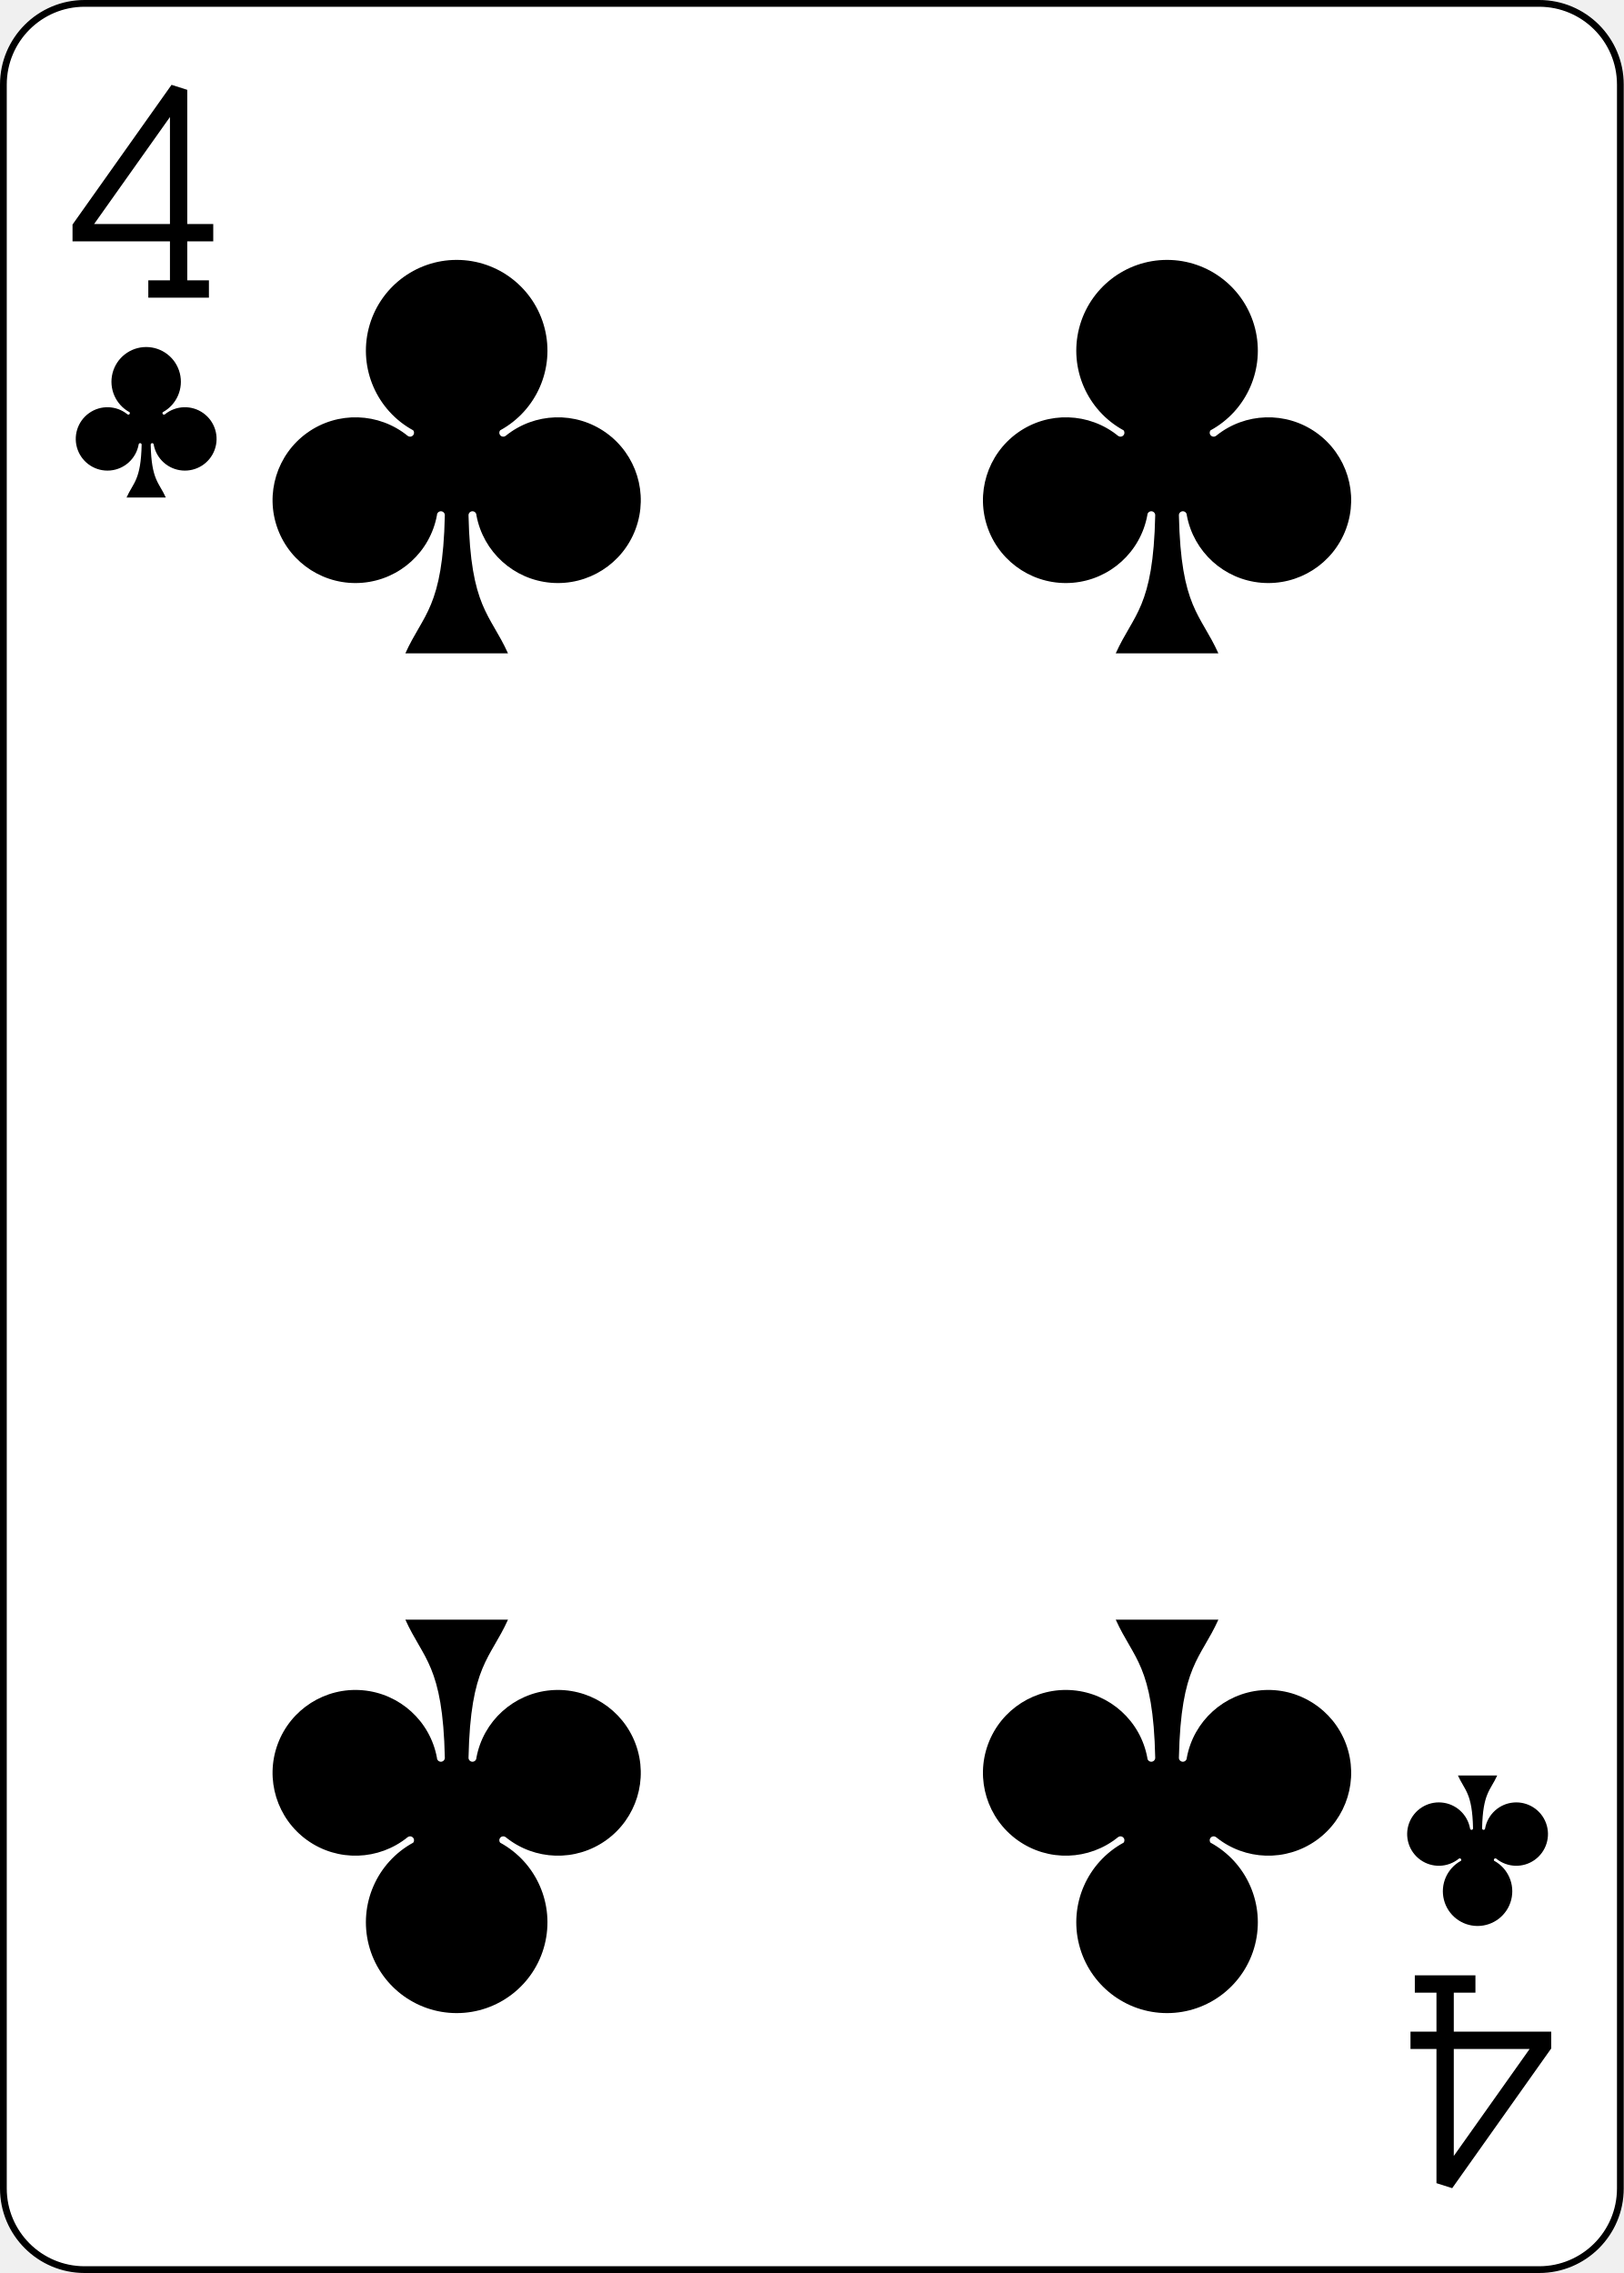
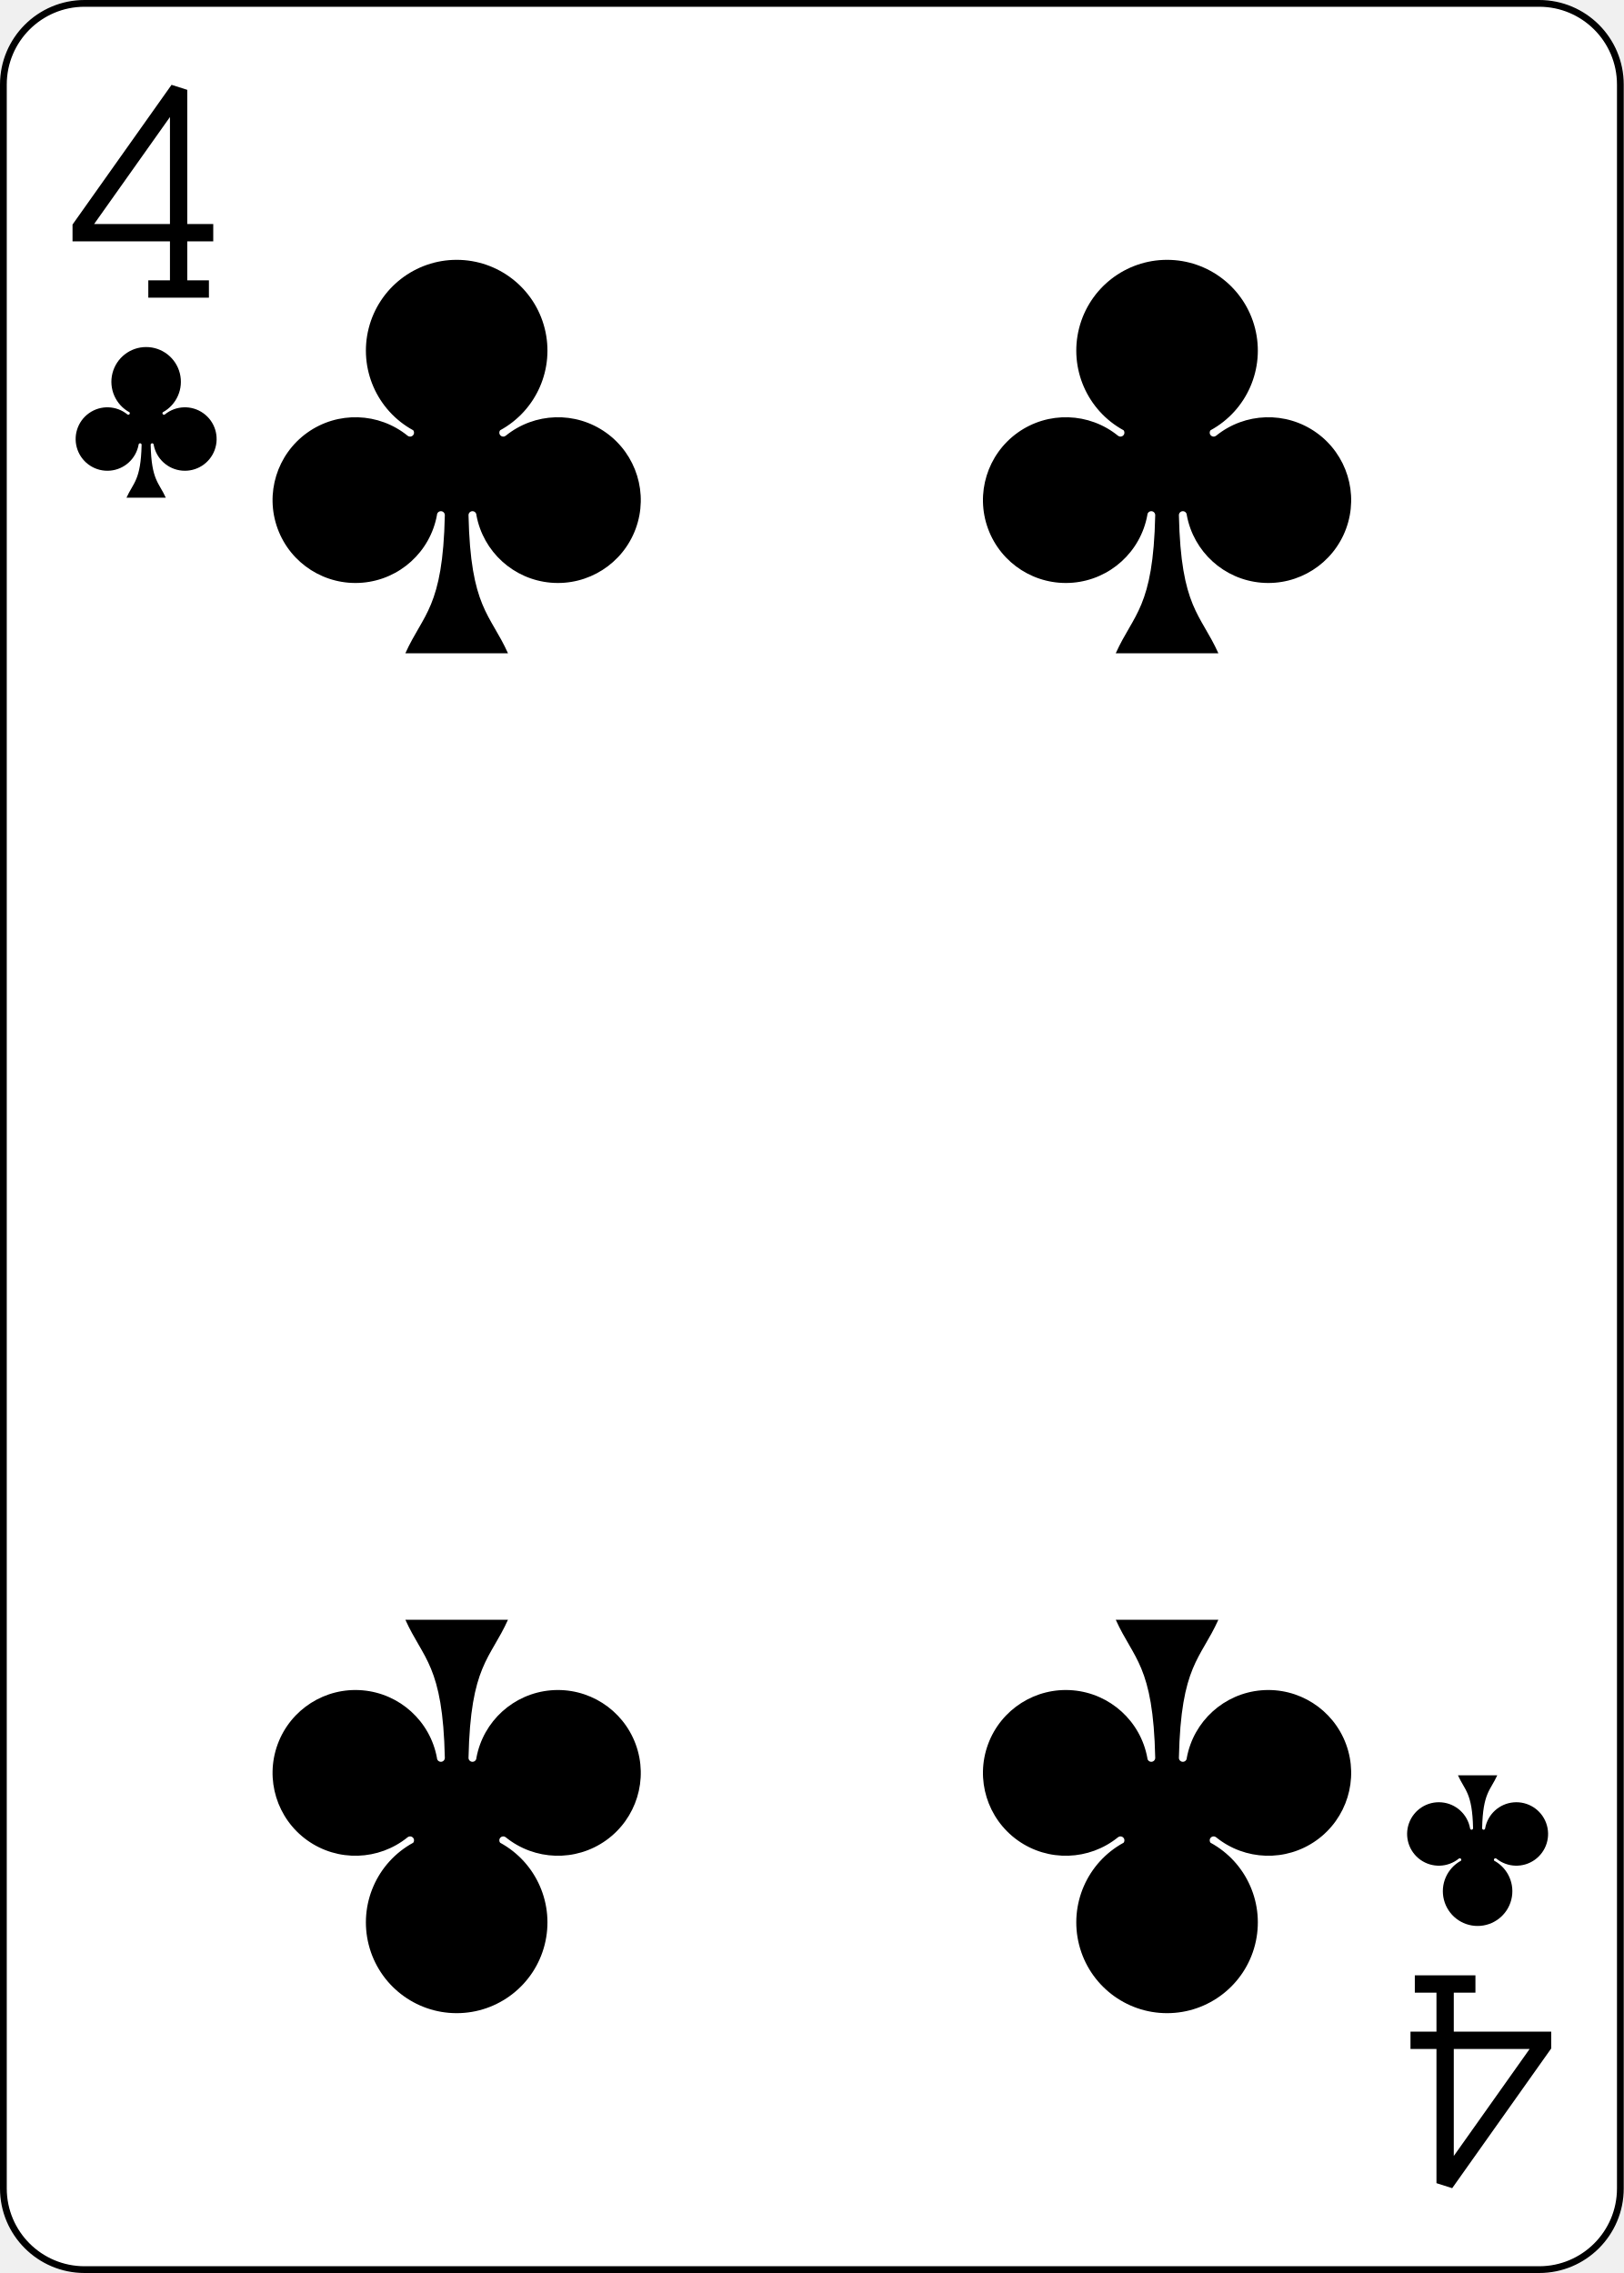
<svg xmlns="http://www.w3.org/2000/svg" xmlns:xlink="http://www.w3.org/1999/xlink" width="240" height="336" class="card" preserveAspectRatio="none" viewBox="-120 -168 240 336">
  <symbol id="b" preserveAspectRatio="xMinYMid" viewBox="-600 -600 1200 1200">
    <path d="M30 150c5 235 55 250 100 350h-260c45-100 95-115 100-350a10 10 0 0 0-20 0 210 210 0 1 1-74-201 10 10 0 0 0 14-14 230 230 0 1 1 220 0 10 10 0 0 0 14 14 210 210 0 1 1-74 201 10 10 0 0 0-20 0" />
  </symbol>
  <symbol id="a" preserveAspectRatio="xMinYMid" viewBox="-500 -500 1000 1000">
    <path fill="none" stroke="#000" stroke-linecap="square" stroke-miterlimit="1.5" stroke-width="80" d="M50 460h200m-100 0v-920l-450 635v25h570" />
  </symbol>
  <rect width="239" height="335" x="-119.5" y="-167.5" fill="#fff" stroke="#000" rx="12" ry="12" />
  <use xlink:href="#a" height="32" x="-114.4" y="-156" />
-   <use xlink:href="#b" height="26.77" x="-111.78" y="-119" />
-   <use xlink:href="#b" height="70" x="-87.5" y="-135.59" />
-   <use xlink:href="#b" height="70" x="17.5" y="-135.59" />
+   <use xlink:href="#b" height="26.8" x="-111.8" y="-119" />
+   <use xlink:href="#b" height="70" x="-87.5" y="-135.6" />
+   <use xlink:href="#b" height="70" x="17.5" y="-135.6" />
  <g transform="rotate(180)">
    <use xlink:href="#a" height="32" x="-114.4" y="-156" />
-     <use xlink:href="#b" height="26.77" x="-111.78" y="-119" />
-     <use xlink:href="#b" height="70" x="-87.5" y="-135.59" />
-     <use xlink:href="#b" height="70" x="17.5" y="-135.59" />
+     <use xlink:href="#b" height="26.8" x="-111.8" y="-119" />
+     <use xlink:href="#b" height="70" x="-87.5" y="-135.6" />
+     <use xlink:href="#b" height="70" x="17.5" y="-135.6" />
  </g>
</svg>
